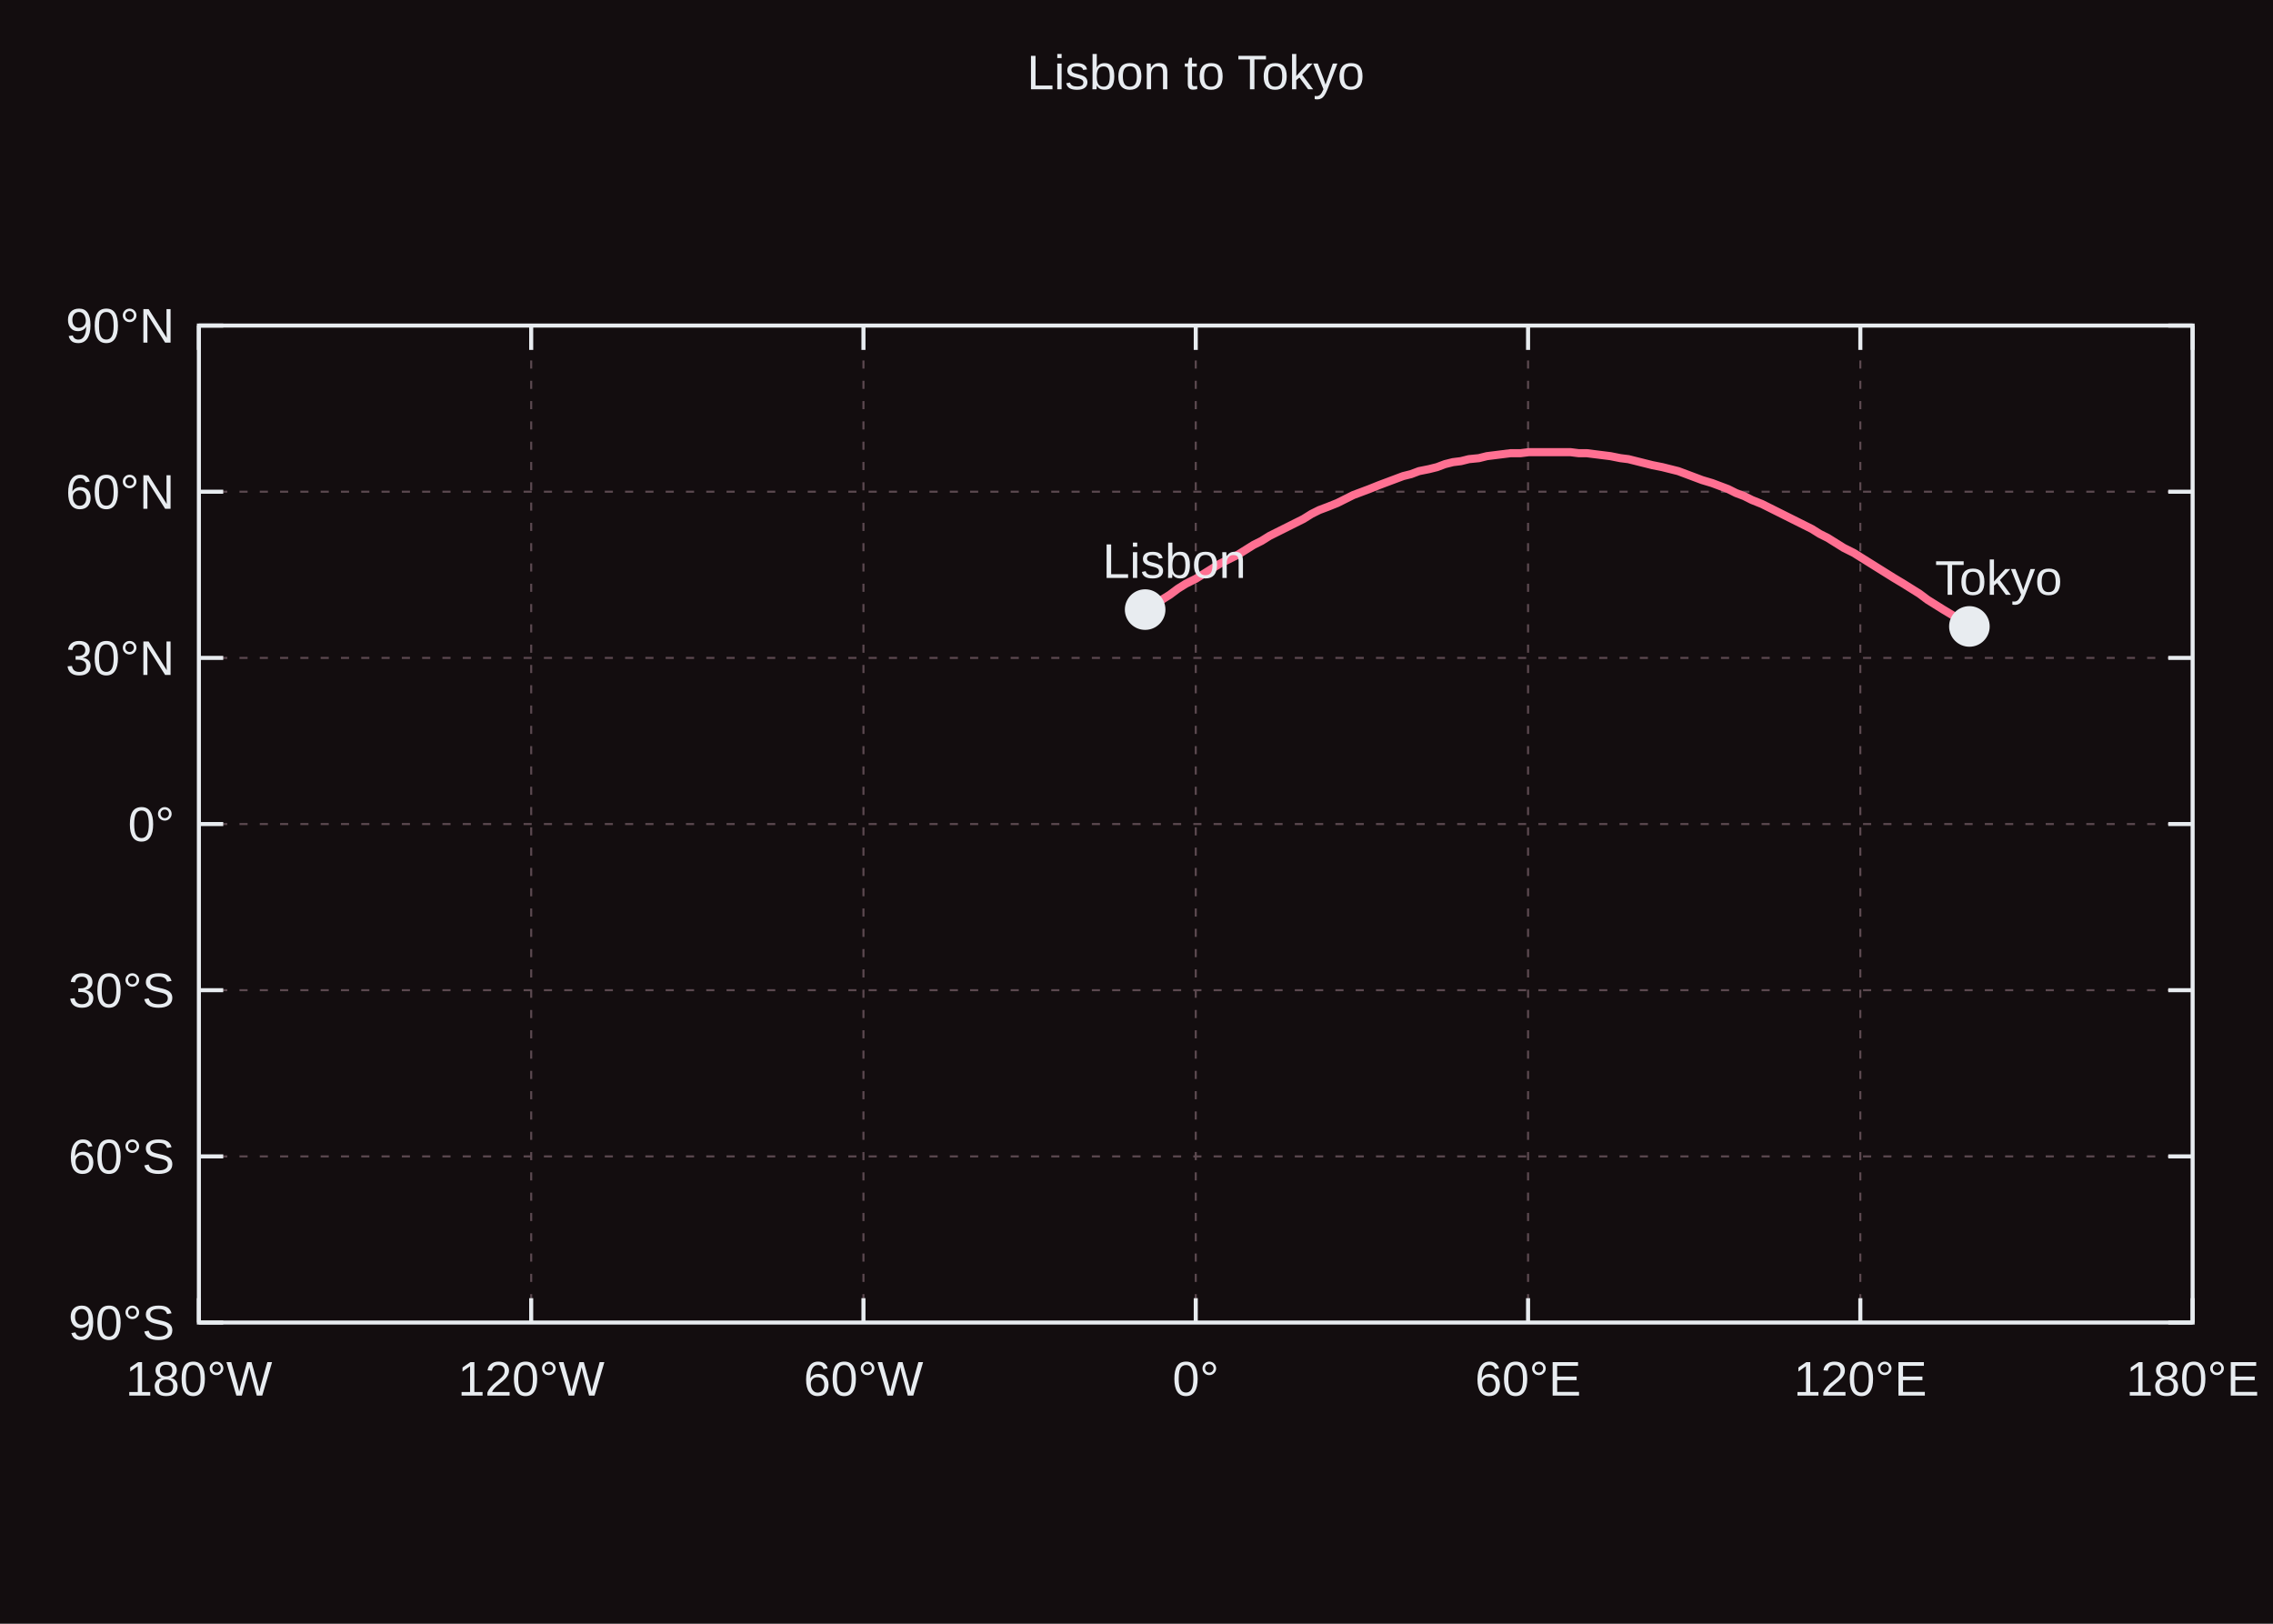
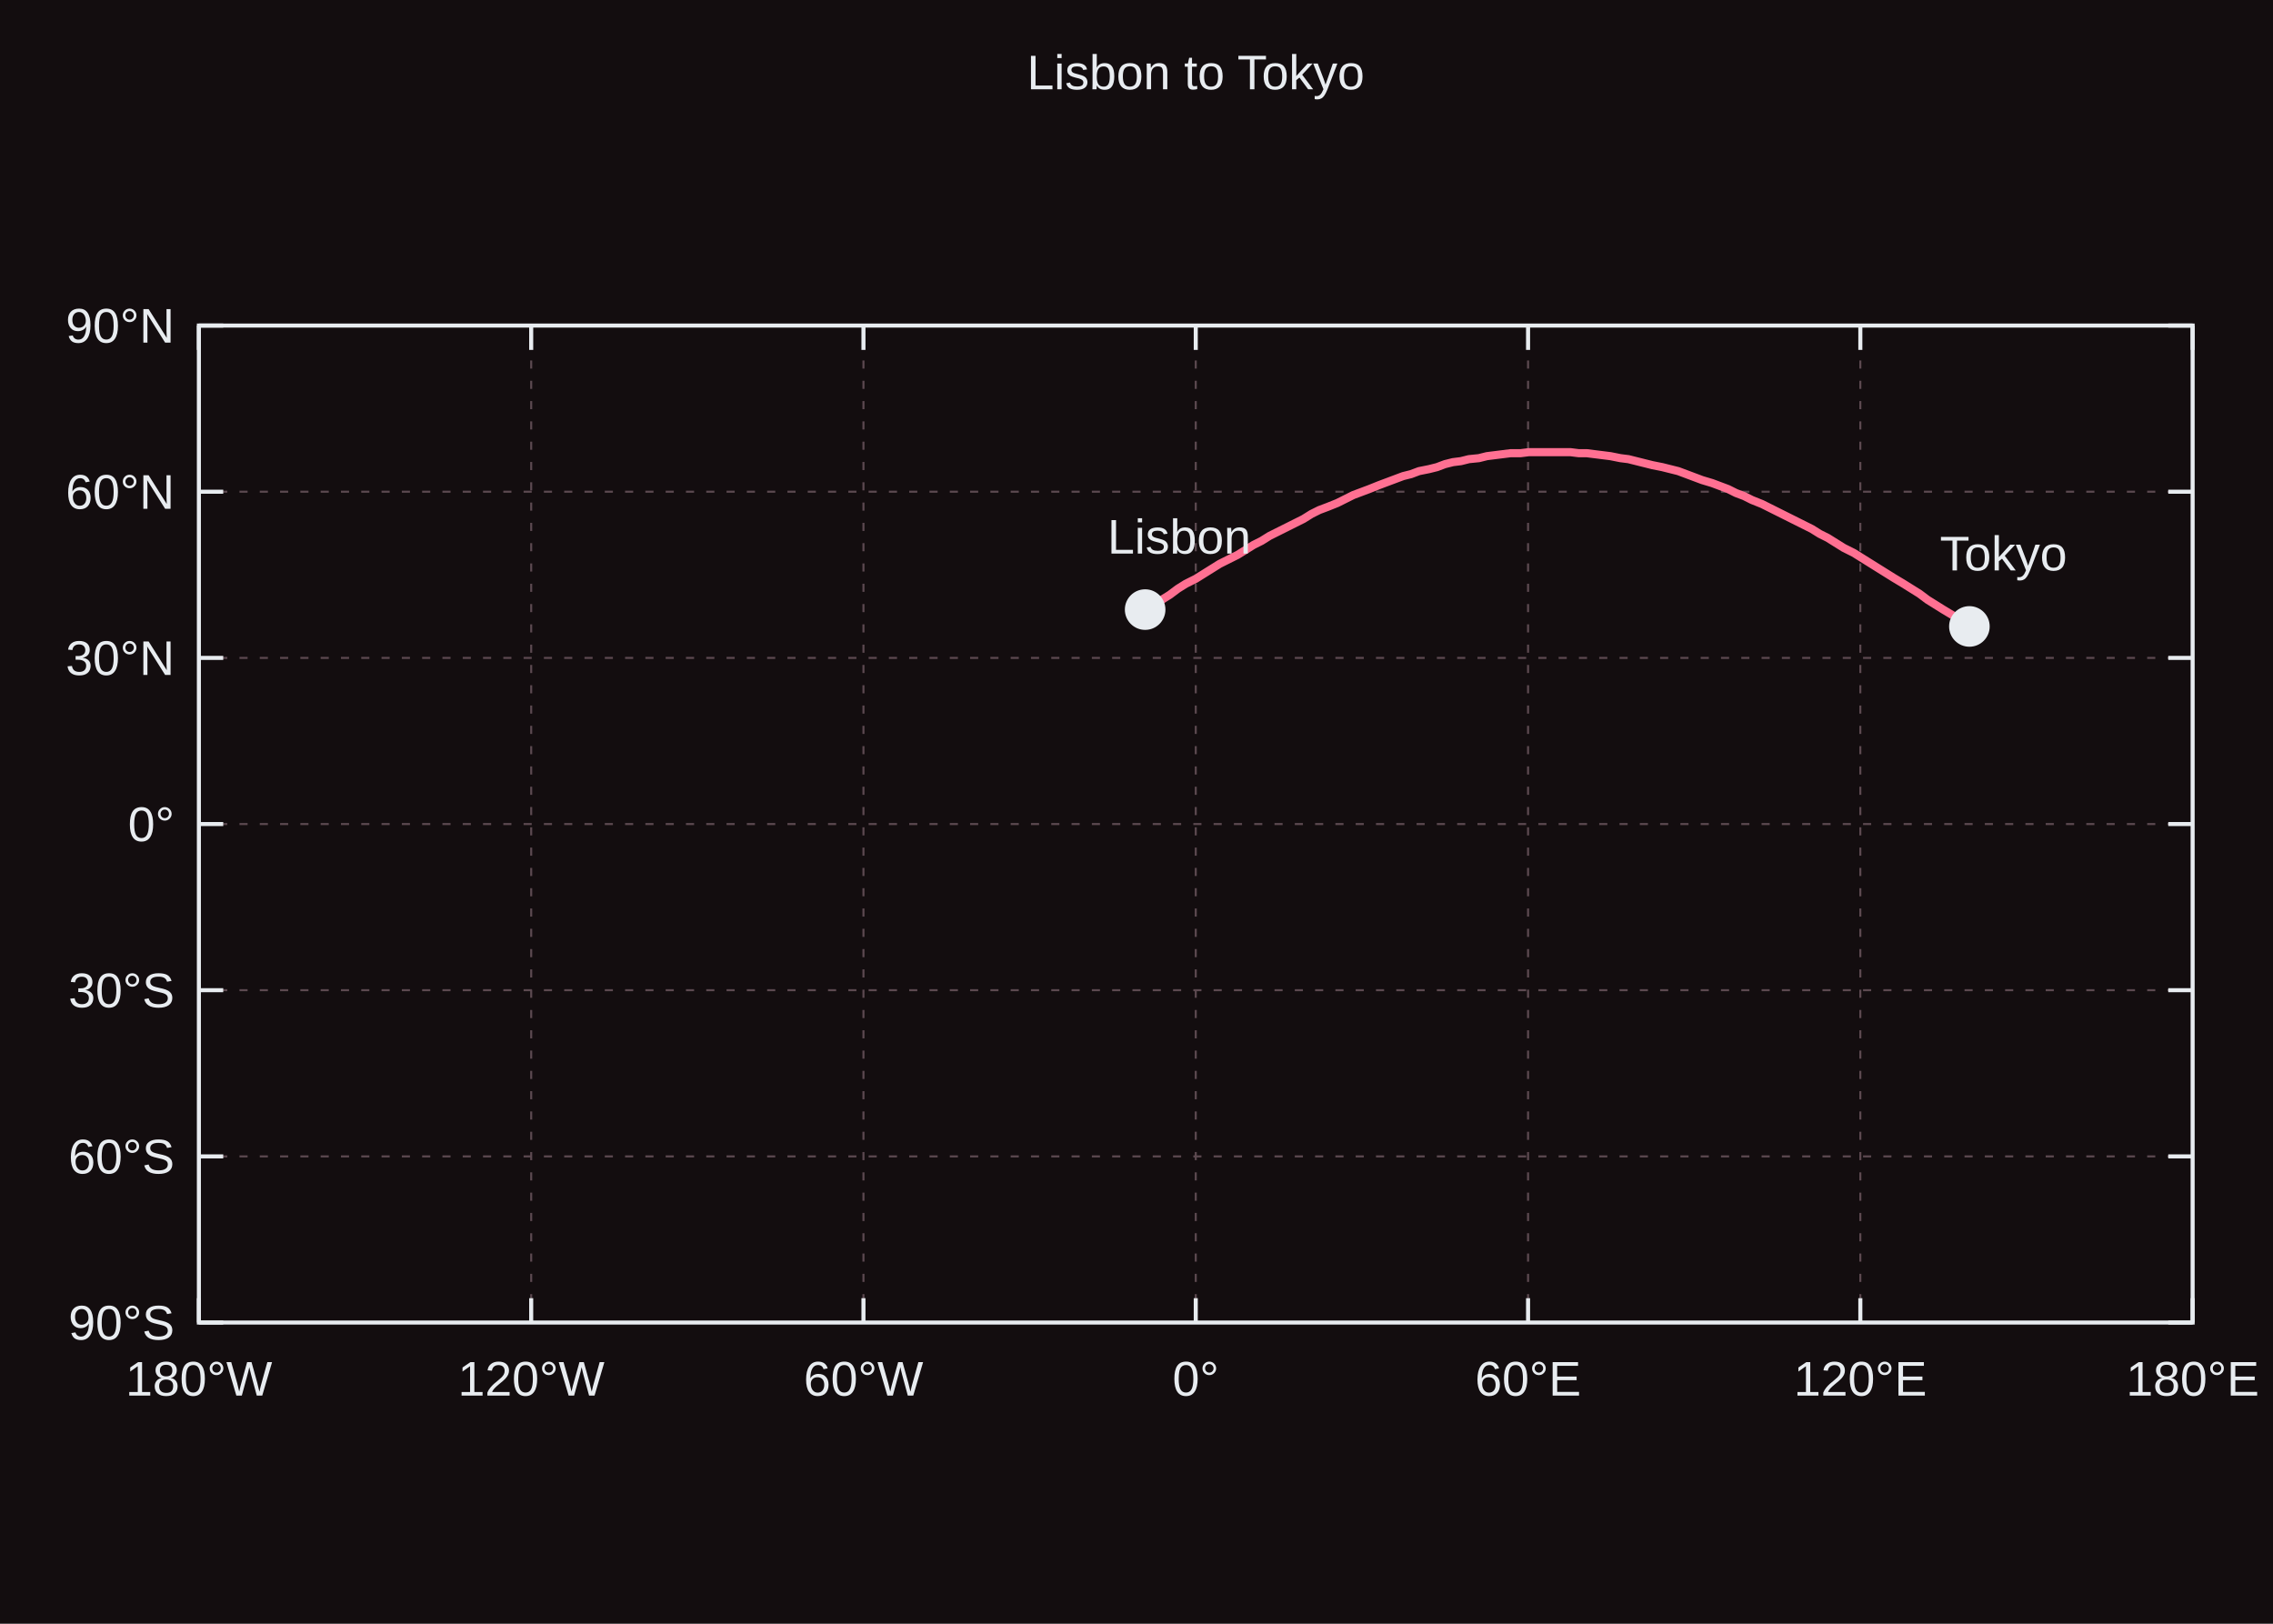
<svg xmlns="http://www.w3.org/2000/svg" width="560" height="400" viewBox="0 0 560 400" font-family="Arial,Helvetica,sans-serif" font-size="12" fill="#e8ecf0" data-theme="night" data-frame="#e8ecf0" data-grid-color="#5c4950">
  <rect x="0" y="0" width="560" height="400" fill="#130d0f" stroke="none" stroke-width="0" />
  <g class="fs-axes" data-area="49 540.2 80.2 325.8" data-x="-1.8e2 1.8e2" data-y="-9e1 9e1" data-log="0 0" data-grid="1" data-font-size="12" data-xtics="* 60 *" data-ytics="* 30 *" data-xformat="%D°%E" data-yformat="%D°%N">
    <g class="fs-grid">
      <polyline fill="none" stroke="#5c4950" stroke-width="0.5" stroke-dasharray="2,3" points="49,325.8 49,80.2" />
      <polyline fill="none" stroke="#5c4950" stroke-width="0.5" stroke-dasharray="2,3" points="130.87,325.8 130.87,80.2" />
      <polyline fill="none" stroke="#5c4950" stroke-width="0.5" stroke-dasharray="2,3" points="212.73,325.8 212.73,80.2" />
      <polyline fill="none" stroke="#5c4950" stroke-width="0.5" stroke-dasharray="2,3" points="294.6,325.8 294.6,80.2" />
      <polyline fill="none" stroke="#5c4950" stroke-width="0.5" stroke-dasharray="2,3" points="376.47,325.8 376.47,80.2" />
      <polyline fill="none" stroke="#5c4950" stroke-width="0.5" stroke-dasharray="2,3" points="458.33,325.8 458.33,80.2" />
      <polyline fill="none" stroke="#5c4950" stroke-width="0.5" stroke-dasharray="2,3" points="540.2,325.8 540.2,80.2" />
      <polyline fill="none" stroke="#5c4950" stroke-width="0.5" stroke-dasharray="2,3" points="49,325.8 540.2,325.8" />
      <polyline fill="none" stroke="#5c4950" stroke-width="0.5" stroke-dasharray="2,3" points="49,284.87 540.2,284.87" />
      <polyline fill="none" stroke="#5c4950" stroke-width="0.5" stroke-dasharray="2,3" points="49,243.93 540.2,243.93" />
      <polyline fill="none" stroke="#5c4950" stroke-width="0.5" stroke-dasharray="2,3" points="49,203 540.2,203" />
      <polyline fill="none" stroke="#5c4950" stroke-width="0.5" stroke-dasharray="2,3" points="49,162.07 540.2,162.07" />
      <polyline fill="none" stroke="#5c4950" stroke-width="0.5" stroke-dasharray="2,3" points="49,121.13 540.2,121.13" />
      <polyline fill="none" stroke="#5c4950" stroke-width="0.5" stroke-dasharray="2,3" points="49,80.2 540.2,80.2" />
    </g>
    <svg class="fs-plot" x="49" y="80.2" width="491.2" height="245.6" viewBox="0 0 1 1" preserveAspectRatio="none" overflow="hidden">
      <g class="fs-series" data-series="1">
        <polyline fill="none" stroke="#ff7092" stroke-width="2" stroke-linejoin="round" vector-effect="non-scaling-stroke" points="0.475,0.285 0.479,0.28 0.483,0.275 0.487,0.27 0.491,0.264 0.495,0.259 0.5,0.254 0.504,0.249 0.508,0.244 0.512,0.239 0.516,0.235 0.521,0.23 0.525,0.225 0.529,0.22 0.533,0.216 0.537,0.211 0.541,0.207 0.546,0.202 0.55,0.198 0.554,0.194 0.558,0.189 0.562,0.185 0.566,0.182 0.571,0.178 0.575,0.174 0.579,0.17 0.583,0.167 0.587,0.164 0.592,0.16 0.596,0.157 0.6,0.154 0.604,0.151 0.608,0.149 0.612,0.146 0.617,0.144 0.621,0.142 0.625,0.139 0.629,0.137 0.633,0.136 0.637,0.134 0.642,0.133 0.646,0.131 0.65,0.13 0.654,0.129 0.658,0.128 0.663,0.128 0.667,0.127 0.671,0.127 0.675,0.127 0.679,0.127 0.683,0.127 0.688,0.127 0.692,0.128 0.696,0.128 0.7,0.129 0.704,0.13 0.708,0.131 0.713,0.133 0.717,0.134 0.721,0.136 0.725,0.138 0.729,0.14 0.734,0.142 0.738,0.144 0.742,0.146 0.746,0.149 0.75,0.152 0.754,0.155 0.759,0.158 0.763,0.161 0.767,0.164 0.771,0.168 0.775,0.171 0.779,0.175 0.784,0.179 0.788,0.183 0.792,0.187 0.796,0.191 0.8,0.195 0.805,0.2 0.809,0.204 0.813,0.209 0.817,0.213 0.821,0.218 0.825,0.223 0.83,0.228 0.834,0.233 0.838,0.238 0.842,0.243 0.846,0.248 0.85,0.253 0.855,0.259 0.859,0.264 0.863,0.269 0.867,0.275 0.871,0.28 0.875,0.285 0.88,0.291 0.884,0.296 0.888,0.302" />
      </g>
      <g class="fs-series" data-series="2">
        <path class="fs-pts" data-pt="7" data-size="9" data-lw="1" data-color="#e8ecf0" fill="none" stroke="none" d="M0.475,0.285 M0.888,0.302" />
      </g>
    </svg>
    <svg class="fs-marks" x="49" y="80.2" width="491.2" height="245.6" viewBox="0 0 491.2 245.6" overflow="hidden">
      <path data-series="2" fill="#e8ecf0" stroke="#e8ecf0" stroke-width="1" d="M228.63,69.97A4.5,4.5 0 1 0 237.63,69.97A4.5,4.5 0 1 0 228.63,69.97ZM431.7,74.12A4.5,4.5 0 1 0 440.7,74.12A4.5,4.5 0 1 0 431.7,74.12Z" />
    </svg>
    <svg class="fs-labels" x="49" y="80.2" width="491.2" height="245.6" viewBox="0 0 491.2 245.6" overflow="hidden">
-       <text class="fs-label" data-series="2" data-u="0.474611" data-v="0.284889" data-dx="7.2" data-dy="-7.8" x="240.33" y="62.17" text-anchor="middle" fill="#e8ecf0">Lisbon</text>
-       <text class="fs-label" data-series="2" data-u="0.888028" data-v="0.301778" data-dx="7.2" data-dy="-7.8" x="443.4" y="66.32" text-anchor="middle" fill="#e8ecf0">Tokyo</text>
+       <text class="fs-label" data-series="2" data-u="0.474611" data-v="0.284889" data-dx="8.4" data-dy="-13.8" x="241.53" y="56.17" text-anchor="middle" fill="#e8ecf0">Lisbon</text>
+       <text class="fs-label" data-series="2" data-u="0.888028" data-v="0.301778" data-dx="8.4" data-dy="-13.8" x="444.6" y="60.32" text-anchor="middle" fill="#e8ecf0">Tokyo</text>
    </svg>
    <rect x="49" y="80.2" width="491.2" height="245.6" fill="none" stroke="#e8ecf0" stroke-width="1" />
    <g class="fs-xticks">
      <polyline fill="none" stroke="#e8ecf0" stroke-width="1" points="49,325.8 49,319.8" />
      <polyline fill="none" stroke="#e8ecf0" stroke-width="1" points="49,80.2 49,86.2" />
      <text x="49" y="343.8" text-anchor="middle">180°W</text>
      <polyline fill="none" stroke="#e8ecf0" stroke-width="1" points="130.87,325.8 130.87,319.8" />
      <polyline fill="none" stroke="#e8ecf0" stroke-width="1" points="130.87,80.2 130.87,86.2" />
      <text x="130.87" y="343.8" text-anchor="middle">120°W</text>
      <polyline fill="none" stroke="#e8ecf0" stroke-width="1" points="212.73,325.8 212.73,319.8" />
      <polyline fill="none" stroke="#e8ecf0" stroke-width="1" points="212.73,80.2 212.73,86.2" />
      <text x="212.73" y="343.8" text-anchor="middle">60°W</text>
      <polyline fill="none" stroke="#e8ecf0" stroke-width="1" points="294.6,325.8 294.6,319.8" />
      <polyline fill="none" stroke="#e8ecf0" stroke-width="1" points="294.6,80.2 294.6,86.2" />
      <text x="294.6" y="343.8" text-anchor="middle">0° </text>
      <polyline fill="none" stroke="#e8ecf0" stroke-width="1" points="376.47,325.8 376.47,319.8" />
      <polyline fill="none" stroke="#e8ecf0" stroke-width="1" points="376.47,80.2 376.47,86.2" />
      <text x="376.47" y="343.8" text-anchor="middle">60°E</text>
      <polyline fill="none" stroke="#e8ecf0" stroke-width="1" points="458.33,325.8 458.33,319.8" />
      <polyline fill="none" stroke="#e8ecf0" stroke-width="1" points="458.33,80.2 458.33,86.2" />
      <text x="458.33" y="343.8" text-anchor="middle">120°E</text>
      <polyline fill="none" stroke="#e8ecf0" stroke-width="1" points="540.2,325.8 540.2,319.8" />
      <polyline fill="none" stroke="#e8ecf0" stroke-width="1" points="540.2,80.2 540.2,86.2" />
      <text x="540.2" y="343.8" text-anchor="middle">180°E</text>
    </g>
    <g class="fs-yticks">
      <polyline fill="none" stroke="#e8ecf0" stroke-width="1" points="49,325.8 55,325.8" />
      <polyline fill="none" stroke="#e8ecf0" stroke-width="1" points="540.2,325.8 534.2,325.8" />
      <text x="43" y="330" text-anchor="end">90°S</text>
      <polyline fill="none" stroke="#e8ecf0" stroke-width="1" points="49,284.87 55,284.87" />
      <polyline fill="none" stroke="#e8ecf0" stroke-width="1" points="540.2,284.87 534.2,284.87" />
      <text x="43" y="289.07" text-anchor="end">60°S</text>
      <polyline fill="none" stroke="#e8ecf0" stroke-width="1" points="49,243.93 55,243.93" />
      <polyline fill="none" stroke="#e8ecf0" stroke-width="1" points="540.2,243.93 534.2,243.93" />
      <text x="43" y="248.13" text-anchor="end">30°S</text>
      <polyline fill="none" stroke="#e8ecf0" stroke-width="1" points="49,203 55,203" />
      <polyline fill="none" stroke="#e8ecf0" stroke-width="1" points="540.2,203 534.2,203" />
      <text x="43" y="207.2" text-anchor="end">0° </text>
      <polyline fill="none" stroke="#e8ecf0" stroke-width="1" points="49,162.07 55,162.07" />
      <polyline fill="none" stroke="#e8ecf0" stroke-width="1" points="540.2,162.07 534.2,162.07" />
      <text x="43" y="166.27" text-anchor="end">30°N</text>
      <polyline fill="none" stroke="#e8ecf0" stroke-width="1" points="49,121.13 55,121.13" />
      <polyline fill="none" stroke="#e8ecf0" stroke-width="1" points="540.2,121.13 534.2,121.13" />
      <text x="43" y="125.33" text-anchor="end">60°N</text>
      <polyline fill="none" stroke="#e8ecf0" stroke-width="1" points="49,80.2 55,80.2" />
      <polyline fill="none" stroke="#e8ecf0" stroke-width="1" points="540.2,80.2 534.2,80.2" />
      <text x="43" y="84.4" text-anchor="end">90°N</text>
    </g>
    <text x="294.6" y="22" text-anchor="middle">Lisbon to Tokyo</text>
  </g>
</svg>
